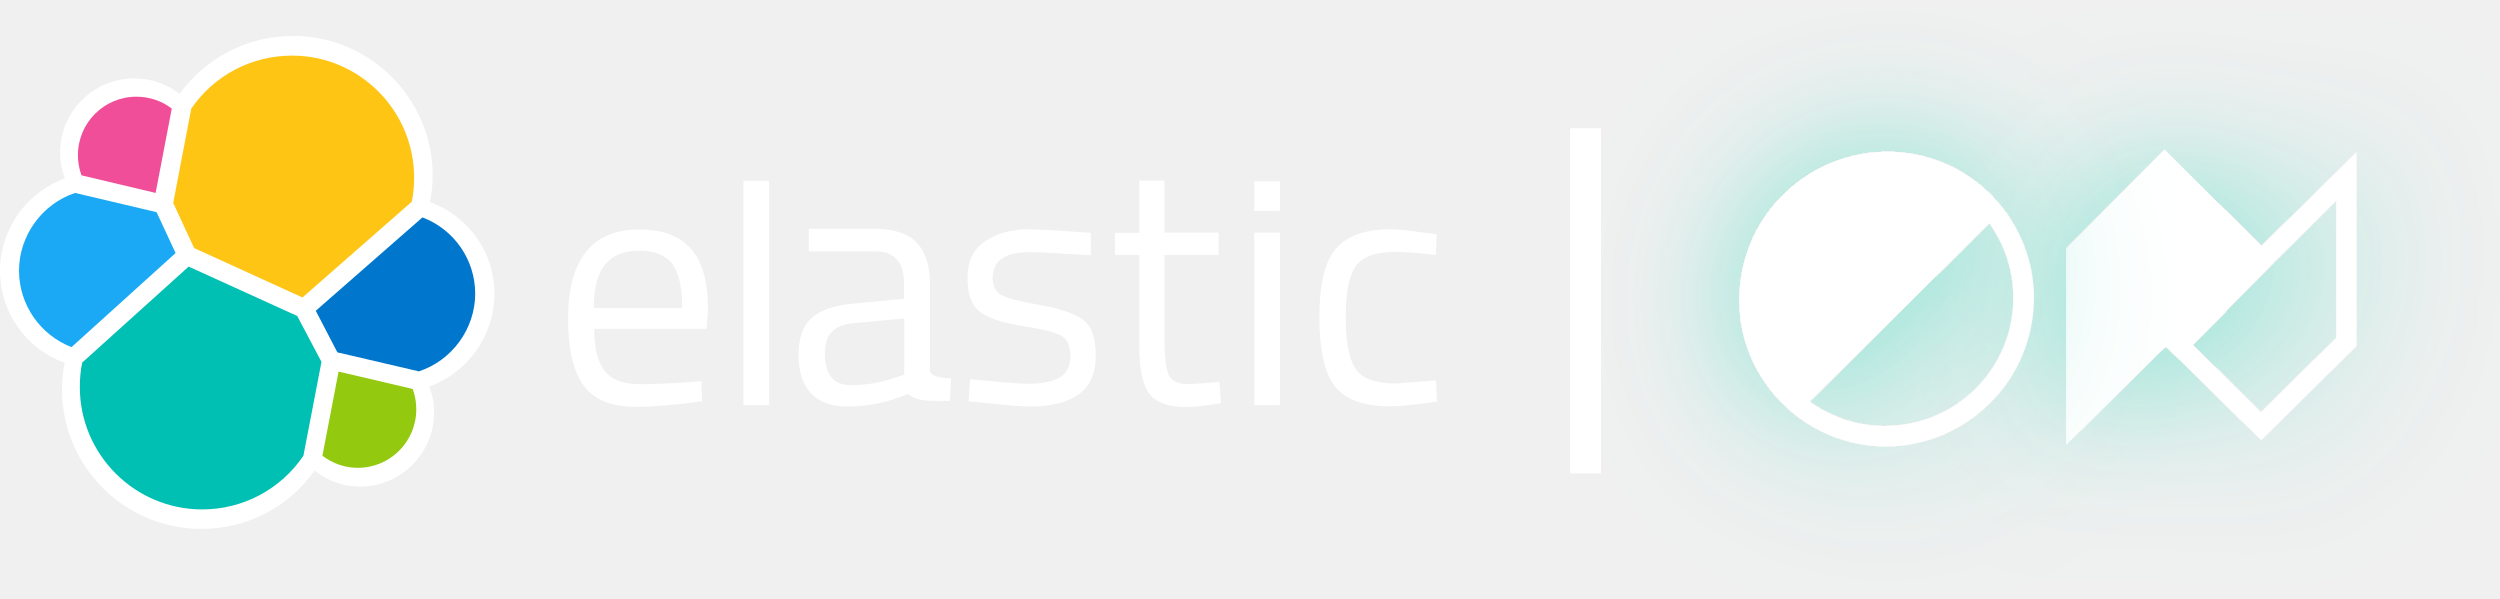
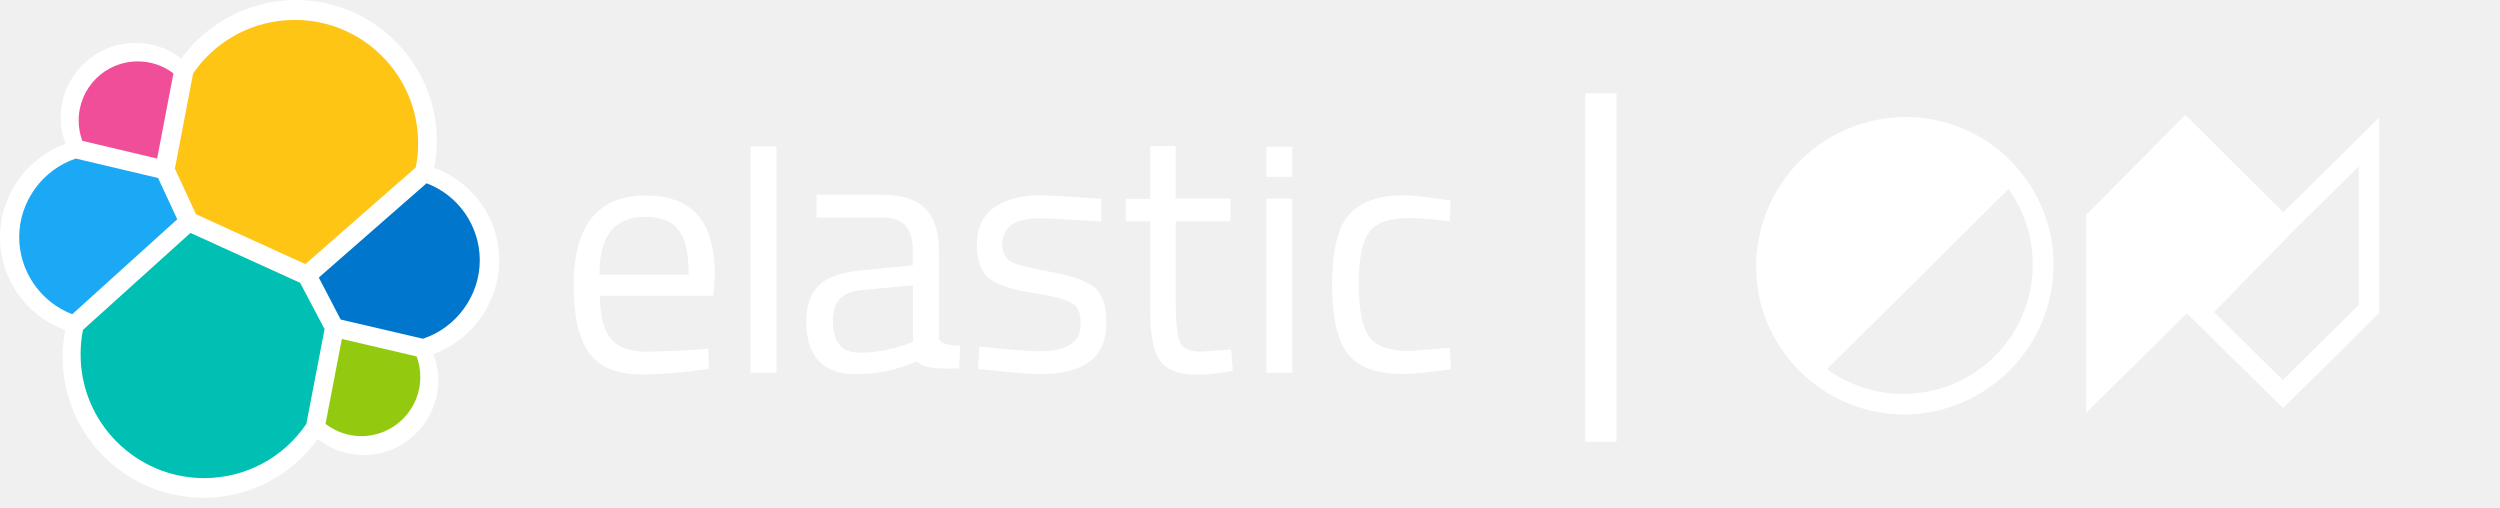
- <svg xmlns="http://www.w3.org/2000/svg" width="209" height="50" viewBox="0 0 209 50" fill="none">
-   <path d="M132.883 11.679H132.227V38.613H132.883V11.679Z" fill="white" stroke="white" stroke-width="1.927" stroke-miterlimit="10" />
-   <g filter="url(#filter0_d_267_493)">
-     <path d="M189.055 20.579L180.951 12.514L172.767 20.757L172.728 20.797V37.184L180.951 29.06L180.971 29.08L181.09 28.961L189.035 36.787L197 28.921V12.733L189.055 20.579ZM195.312 28.246L189.015 34.463L183.314 28.842L190.127 21.89L195.312 16.765V28.246Z" fill="white" />
-   </g>
-   <g filter="url(#filter1_d_267_493)">
-     <path d="M170.026 24.333C169.708 18.275 165.021 13.368 159.042 12.753C159.022 12.753 159.022 12.753 159.002 12.753C158.963 12.753 158.923 12.753 158.863 12.733C155.368 12.435 151.752 13.627 149.071 16.288C146.171 19.168 144.999 23.121 145.535 26.875C146.429 32.755 151.474 37.264 157.612 37.323C160.77 37.323 163.928 36.111 166.352 33.708C168.954 31.146 170.165 27.709 170.026 24.333ZM157.552 35.615C155.268 35.615 153.083 34.88 151.276 33.569L166.312 18.652C169.331 22.863 168.934 28.762 165.14 32.516C163.114 34.522 160.413 35.615 157.552 35.615Z" fill="white" />
-   </g>
-   <path d="M41.335 24.571C41.335 21.115 39.19 18.076 35.952 16.904C36.091 16.169 36.17 15.434 36.17 14.679C36.17 8.244 30.927 3 24.491 3C20.737 3 17.221 4.808 15.016 7.847C13.944 7.012 12.613 6.555 11.223 6.555C7.806 6.555 5.025 9.336 5.025 12.753C5.025 13.508 5.164 14.223 5.423 14.918C2.205 16.07 0 19.188 0 22.625C0 26.101 2.165 29.159 5.403 30.331C5.264 31.046 5.184 31.801 5.184 32.556C5.184 38.992 10.408 44.215 16.844 44.215C20.618 44.215 24.113 42.408 26.299 39.349C27.391 40.203 28.722 40.68 30.092 40.68C33.509 40.68 36.289 37.899 36.289 34.483C36.289 33.728 36.15 32.993 35.892 32.318C39.13 31.126 41.335 28.027 41.335 24.571Z" fill="white" />
-   <path d="M16.228 20.738L25.285 24.87L34.422 16.865C34.561 16.209 34.621 15.554 34.621 14.859C34.621 9.238 30.052 4.649 24.411 4.649C21.035 4.649 17.896 6.298 15.99 9.079L14.48 16.964L16.228 20.738Z" fill="#FEC514" />
-   <path d="M6.873 30.311C6.734 30.967 6.674 31.662 6.674 32.357C6.674 37.998 11.263 42.587 16.904 42.587C20.3 42.587 23.458 40.918 25.365 38.098L26.875 30.252L24.849 26.418L15.771 22.287L6.873 30.311Z" fill="#00BFB3" />
-   <path d="M6.813 14.659L13.01 16.129L14.361 9.077C13.507 8.422 12.474 8.084 11.401 8.084C8.7 8.084 6.515 10.269 6.515 12.97C6.515 13.546 6.614 14.123 6.813 14.659Z" fill="#F04E98" />
-   <path d="M6.277 16.129C3.516 17.043 1.589 19.705 1.589 22.625C1.589 25.465 3.357 28.007 5.979 29.02L14.679 21.155L13.09 17.738L6.277 16.129Z" fill="#1BA9F5" />
-   <path d="M26.954 38.098C27.808 38.753 28.841 39.111 29.914 39.111C32.615 39.111 34.8 36.926 34.8 34.224C34.8 33.629 34.701 33.053 34.502 32.516L28.305 31.066L26.954 38.098Z" fill="#93C90E" />
-   <path d="M28.206 29.457L35.018 31.046C37.799 30.133 39.726 27.471 39.726 24.551C39.726 21.711 37.958 19.168 35.316 18.175L26.398 25.981L28.206 29.457Z" fill="#0077CC" />
-   <path d="M57.801 31.94L58.635 31.861L58.695 33.549C56.53 33.847 54.682 34.006 53.133 34.006C51.087 34.006 49.637 33.41 48.783 32.218C47.929 31.026 47.492 29.179 47.492 26.677C47.492 21.691 49.478 19.188 53.451 19.188C55.377 19.188 56.808 19.724 57.761 20.797C58.715 21.87 59.191 23.558 59.191 25.862L59.072 27.491H49.677C49.677 29.06 49.955 30.232 50.531 30.987C51.107 31.741 52.1 32.119 53.51 32.119C54.901 32.099 56.331 32.039 57.801 31.94ZM57.026 25.743C57.026 23.995 56.748 22.764 56.192 22.049C55.636 21.333 54.722 20.956 53.451 20.956C52.18 20.956 51.246 21.333 50.61 22.088C49.975 22.843 49.637 24.055 49.637 25.743H57.026Z" fill="white" />
-   <path d="M62.151 33.867V15.116H64.296V33.867H62.151Z" fill="white" />
-   <path d="M77.743 23.757V30.947C77.743 31.662 79.511 31.623 79.511 31.623L79.411 33.51C77.902 33.51 76.67 33.629 75.916 32.914C74.207 33.669 72.499 33.986 70.791 33.986C69.48 33.986 68.487 33.609 67.792 32.874C67.116 32.139 66.759 31.067 66.759 29.676C66.759 28.286 67.116 27.273 67.811 26.617C68.507 25.962 69.619 25.564 71.109 25.406L75.578 24.969V23.737C75.578 22.764 75.359 22.069 74.942 21.651C74.525 21.234 73.949 21.016 73.234 21.016H67.613V19.129H73.075C74.684 19.129 75.856 19.506 76.591 20.241C77.366 21.016 77.743 22.188 77.743 23.757ZM68.964 29.577C68.964 31.325 69.679 32.199 71.129 32.199C72.42 32.199 73.691 31.98 74.942 31.543L75.598 31.325V26.617L71.387 27.015C70.533 27.094 69.917 27.332 69.54 27.749C69.142 28.166 68.964 28.762 68.964 29.577Z" fill="white" />
-   <path d="M86.086 21.075C84.02 21.075 82.987 21.79 82.987 23.24C82.987 23.896 83.225 24.372 83.702 24.651C84.179 24.929 85.251 25.207 86.96 25.505C88.648 25.803 89.84 26.22 90.555 26.736C91.25 27.273 91.608 28.266 91.608 29.735C91.608 31.205 91.131 32.278 90.197 32.953C89.264 33.629 87.893 33.986 86.086 33.986C84.914 33.986 80.981 33.549 80.981 33.549L81.1 31.702C83.365 31.92 84.993 32.079 86.086 32.079C87.178 32.079 88.032 31.901 88.608 31.543C89.184 31.186 89.482 30.609 89.482 29.775C89.482 28.941 89.244 28.385 88.747 28.087C88.251 27.789 87.178 27.511 85.49 27.253C83.821 26.994 82.629 26.597 81.934 26.081C81.239 25.564 80.882 24.611 80.882 23.24C80.882 21.85 81.378 20.837 82.351 20.162C83.325 19.506 84.556 19.168 86.006 19.168C87.158 19.168 91.19 19.466 91.19 19.466V21.334C89.025 21.234 87.297 21.075 86.086 21.075Z" fill="white" />
-   <path d="M101.877 21.314H97.348V28.127C97.348 29.755 97.467 30.828 97.705 31.344C97.944 31.861 98.5 32.119 99.394 32.119L101.936 31.94L102.075 33.708C100.804 33.926 99.831 34.026 99.175 34.026C97.686 34.026 96.672 33.668 96.096 32.933C95.52 32.218 95.242 30.828 95.242 28.802V21.314H93.216V19.466H95.242V15.096H97.348V19.446H101.877V21.314Z" fill="white" />
-   <path d="M104.856 17.639V15.156H107.001V17.639H104.856ZM104.856 33.867V19.446H107.001V33.867H104.856Z" fill="white" />
-   <path d="M116.238 19.168C116.873 19.168 117.926 19.288 119.436 19.506L120.111 19.585L120.031 21.314C118.502 21.135 117.39 21.055 116.675 21.055C115.066 21.055 113.953 21.433 113.377 22.207C112.801 22.982 112.503 24.392 112.503 26.478C112.503 28.564 112.781 30.014 113.318 30.828C113.854 31.642 114.986 32.059 116.694 32.059L120.051 31.801L120.131 33.569C118.363 33.827 117.052 33.966 116.178 33.966C113.953 33.966 112.424 33.39 111.57 32.258C110.716 31.126 110.299 29.199 110.299 26.498C110.299 23.797 110.755 21.89 111.669 20.797C112.603 19.725 114.112 19.168 116.238 19.168Z" fill="white" />
-   <defs>
-     <filter id="filter0_d_267_493" x="160.728" y="0.514" width="48.273" height="48.67" filterUnits="userSpaceOnUse" color-interpolation-filters="sRGB">
-       <feFlood flood-opacity="0" result="BackgroundImageFix" />
-       <feColorMatrix in="SourceAlpha" type="matrix" values="0 0 0 0 0 0 0 0 0 0 0 0 0 0 0 0 0 0 127 0" result="hardAlpha" />
-       <feOffset />
-       <feGaussianBlur stdDeviation="6" />
-       <feComposite in2="hardAlpha" operator="out" />
-       <feColorMatrix type="matrix" values="0 0 0 0 0.49 0 0 0 0 0.886 0 0 0 0 0.82 0 0 0 1 0" />
-       <feBlend mode="normal" in2="BackgroundImageFix" result="effect1_dropShadow_267_493" />
-       <feBlend mode="normal" in="SourceGraphic" in2="effect1_dropShadow_267_493" result="shape" />
-     </filter>
-     <filter id="filter1_d_267_493" x="133.409" y="0.688" width="48.628" height="48.635" filterUnits="userSpaceOnUse" color-interpolation-filters="sRGB">
-       <feFlood flood-opacity="0" result="BackgroundImageFix" />
-       <feColorMatrix in="SourceAlpha" type="matrix" values="0 0 0 0 0 0 0 0 0 0 0 0 0 0 0 0 0 0 127 0" result="hardAlpha" />
-       <feOffset />
-       <feGaussianBlur stdDeviation="6" />
-       <feComposite in2="hardAlpha" operator="out" />
-       <feColorMatrix type="matrix" values="0 0 0 0 0.49 0 0 0 0 0.886 0 0 0 0 0.82 0 0 0 1 0" />
-       <feBlend mode="normal" in2="BackgroundImageFix" result="effect1_dropShadow_267_493" />
-       <feBlend mode="normal" in="SourceGraphic" in2="effect1_dropShadow_267_493" result="shape" />
-     </filter>
-   </defs>
+ <svg xmlns="http://www.w3.org/2000/svg" width="207" height="42" viewBox="0 0 207 42" fill="none">
+   <path d="M132.883 8.679H132.227V35.614H132.883V8.679Z" fill="white" stroke="white" stroke-width="1.927" stroke-miterlimit="10" />
+   <path d="M189.055 17.579L180.951 9.514L172.767 17.758L172.728 17.797V34.184L180.951 26.06L180.971 26.08L181.09 25.961L189.035 33.787L197 25.921V9.733L189.055 17.579ZM195.312 25.246L189.015 31.463L183.314 25.842L190.127 18.89L195.312 13.765V25.246Z" fill="white" />
+   <path d="M170.026 21.333C169.708 15.275 165.021 10.369 159.042 9.753C159.022 9.753 159.022 9.753 159.002 9.753C158.963 9.753 158.923 9.753 158.863 9.733C155.368 9.435 151.752 10.627 149.071 13.288C146.171 16.169 144.999 20.121 145.535 23.875C146.429 29.755 151.474 34.264 157.612 34.323C160.77 34.323 163.928 33.111 166.352 30.708C168.954 28.146 170.165 24.71 170.026 21.333ZM157.552 32.615C155.268 32.615 153.083 31.88 151.276 30.569L166.312 15.652C169.331 19.863 168.934 25.762 165.14 29.516C163.114 31.523 160.413 32.615 157.552 32.615Z" fill="white" />
+   <path d="M41.335 21.571C41.335 18.115 39.19 15.076 35.952 13.904C36.091 13.169 36.17 12.434 36.17 11.679C36.17 5.244 30.927 0 24.491 0C20.737 0 17.221 1.808 15.016 4.847C13.944 4.012 12.613 3.555 11.223 3.555C7.806 3.555 5.025 6.336 5.025 9.753C5.025 10.508 5.164 11.223 5.423 11.918C2.205 13.07 0 16.188 0 19.625C0 23.101 2.165 26.159 5.403 27.331C5.264 28.046 5.184 28.801 5.184 29.556C5.184 35.992 10.408 41.215 16.844 41.215C20.618 41.215 24.113 39.408 26.299 36.349C27.391 37.203 28.722 37.68 30.092 37.68C33.509 37.68 36.289 34.899 36.289 31.483C36.289 30.728 36.15 29.993 35.892 29.318C39.13 28.126 41.335 25.027 41.335 21.571Z" fill="white" />
+   <path d="M16.228 17.738L25.285 21.87L34.422 13.865C34.561 13.209 34.621 12.554 34.621 11.859C34.621 6.237 30.052 1.649 24.411 1.649C21.035 1.649 17.896 3.298 15.99 6.079L14.48 13.964L16.228 17.738Z" fill="#FEC514" />
+   <path d="M6.873 27.311C6.734 27.967 6.674 28.662 6.674 29.357C6.674 34.998 11.263 39.587 16.904 39.587C20.3 39.587 23.458 37.918 25.365 35.098L26.875 27.252L24.849 23.418L15.771 19.287L6.873 27.311Z" fill="#00BFB3" />
+   <path d="M6.813 11.659L13.01 13.129L14.361 6.077C13.507 5.422 12.474 5.084 11.401 5.084C8.7 5.084 6.515 7.269 6.515 9.97C6.515 10.546 6.614 11.123 6.813 11.659Z" fill="#F04E98" />
+   <path d="M6.277 13.129C3.516 14.043 1.589 16.705 1.589 19.625C1.589 22.465 3.357 25.007 5.979 26.02L14.678 18.155L13.089 14.738L6.277 13.129Z" fill="#1BA9F5" />
+   <path d="M26.954 35.098C27.808 35.753 28.841 36.111 29.914 36.111C32.615 36.111 34.8 33.926 34.8 31.224C34.8 30.628 34.701 30.052 34.502 29.516L28.305 28.066L26.954 35.098Z" fill="#93C90E" />
+   <path d="M28.206 26.457L35.018 28.046C37.799 27.133 39.726 24.471 39.726 21.551C39.726 18.711 37.958 16.168 35.316 15.175L26.398 22.981L28.206 26.457Z" fill="#0077CC" />
+   <path d="M57.801 28.94L58.635 28.861L58.695 30.549C56.53 30.847 54.683 31.006 53.133 31.006C51.087 31.006 49.637 30.41 48.783 29.218C47.929 28.026 47.492 26.179 47.492 23.677C47.492 18.691 49.478 16.188 53.451 16.188C55.378 16.188 56.808 16.724 57.761 17.797C58.715 18.87 59.191 20.558 59.191 22.862L59.072 24.491H49.677C49.677 26.06 49.955 27.232 50.531 27.987C51.107 28.742 52.1 29.119 53.511 29.119C54.901 29.099 56.331 29.04 57.801 28.94ZM57.026 22.743C57.026 20.995 56.748 19.764 56.192 19.049C55.636 18.333 54.722 17.956 53.451 17.956C52.18 17.956 51.246 18.333 50.611 19.088C49.975 19.843 49.637 21.055 49.637 22.743H57.026Z" fill="white" />
+   <path d="M62.151 30.867V12.117H64.296V30.867H62.151Z" fill="white" />
+   <path d="M77.743 20.757V27.947C77.743 28.662 79.511 28.623 79.511 28.623L79.411 30.51C77.902 30.51 76.67 30.629 75.916 29.914C74.207 30.669 72.499 30.986 70.791 30.986C69.48 30.986 68.487 30.609 67.792 29.874C67.116 29.139 66.759 28.067 66.759 26.676C66.759 25.286 67.116 24.273 67.811 23.617C68.507 22.962 69.619 22.564 71.109 22.406L75.578 21.969V20.737C75.578 19.764 75.359 19.069 74.942 18.651C74.525 18.234 73.949 18.016 73.234 18.016H67.613V16.129H73.075C74.684 16.129 75.856 16.506 76.591 17.241C77.366 18.016 77.743 19.188 77.743 20.757ZM68.964 26.577C68.964 28.325 69.679 29.199 71.129 29.199C72.42 29.199 73.691 28.98 74.942 28.543L75.598 28.325V23.617L71.387 24.015C70.533 24.094 69.917 24.332 69.54 24.749C69.142 25.166 68.964 25.762 68.964 26.577Z" fill="white" />
+   <path d="M86.086 18.075C84.02 18.075 82.987 18.79 82.987 20.24C82.987 20.896 83.226 21.372 83.702 21.651C84.179 21.929 85.252 22.207 86.96 22.505C88.648 22.803 89.84 23.22 90.555 23.736C91.25 24.273 91.608 25.266 91.608 26.735C91.608 28.205 91.131 29.278 90.198 29.953C89.264 30.629 87.893 30.986 86.086 30.986C84.914 30.986 80.981 30.549 80.981 30.549L81.1 28.702C83.365 28.92 84.993 29.079 86.086 29.079C87.178 29.079 88.032 28.901 88.609 28.543C89.184 28.186 89.483 27.61 89.483 26.775C89.483 25.941 89.244 25.385 88.748 25.087C88.251 24.789 87.178 24.511 85.49 24.253C83.822 23.994 82.63 23.597 81.935 23.081C81.239 22.564 80.882 21.611 80.882 20.24C80.882 18.85 81.378 17.837 82.352 17.162C83.325 16.506 84.556 16.169 86.007 16.169C87.159 16.169 91.191 16.466 91.191 16.466V18.334C89.026 18.234 87.297 18.075 86.086 18.075Z" fill="white" />
+   <path d="M101.877 18.314H97.348V25.127C97.348 26.755 97.467 27.828 97.706 28.344C97.944 28.861 98.5 29.119 99.394 29.119L101.937 28.94L102.076 30.708C100.804 30.926 99.831 31.026 99.176 31.026C97.686 31.026 96.673 30.668 96.097 29.933C95.521 29.218 95.243 27.828 95.243 25.802V18.314H93.217V16.466H95.243V12.096H97.348V16.446H101.877V18.314Z" fill="white" />
+   <path d="M104.856 14.639V12.156H107.002V14.639H104.856ZM104.856 30.867V16.446H107.002V30.867H104.856Z" fill="white" />
+   <path d="M116.238 16.169C116.873 16.169 117.926 16.288 119.436 16.506L120.111 16.586L120.032 18.314C118.502 18.135 117.39 18.055 116.675 18.055C115.066 18.055 113.954 18.433 113.378 19.207C112.802 19.982 112.504 21.392 112.504 23.478C112.504 25.564 112.782 27.014 113.318 27.828C113.854 28.642 114.986 29.059 116.695 29.059L120.051 28.801L120.131 30.569C118.363 30.827 117.052 30.966 116.178 30.966C113.954 30.966 112.424 30.39 111.57 29.258C110.716 28.126 110.299 26.199 110.299 23.498C110.299 20.797 110.756 18.89 111.669 17.797C112.603 16.725 114.113 16.169 116.238 16.169Z" fill="white" />
</svg>
